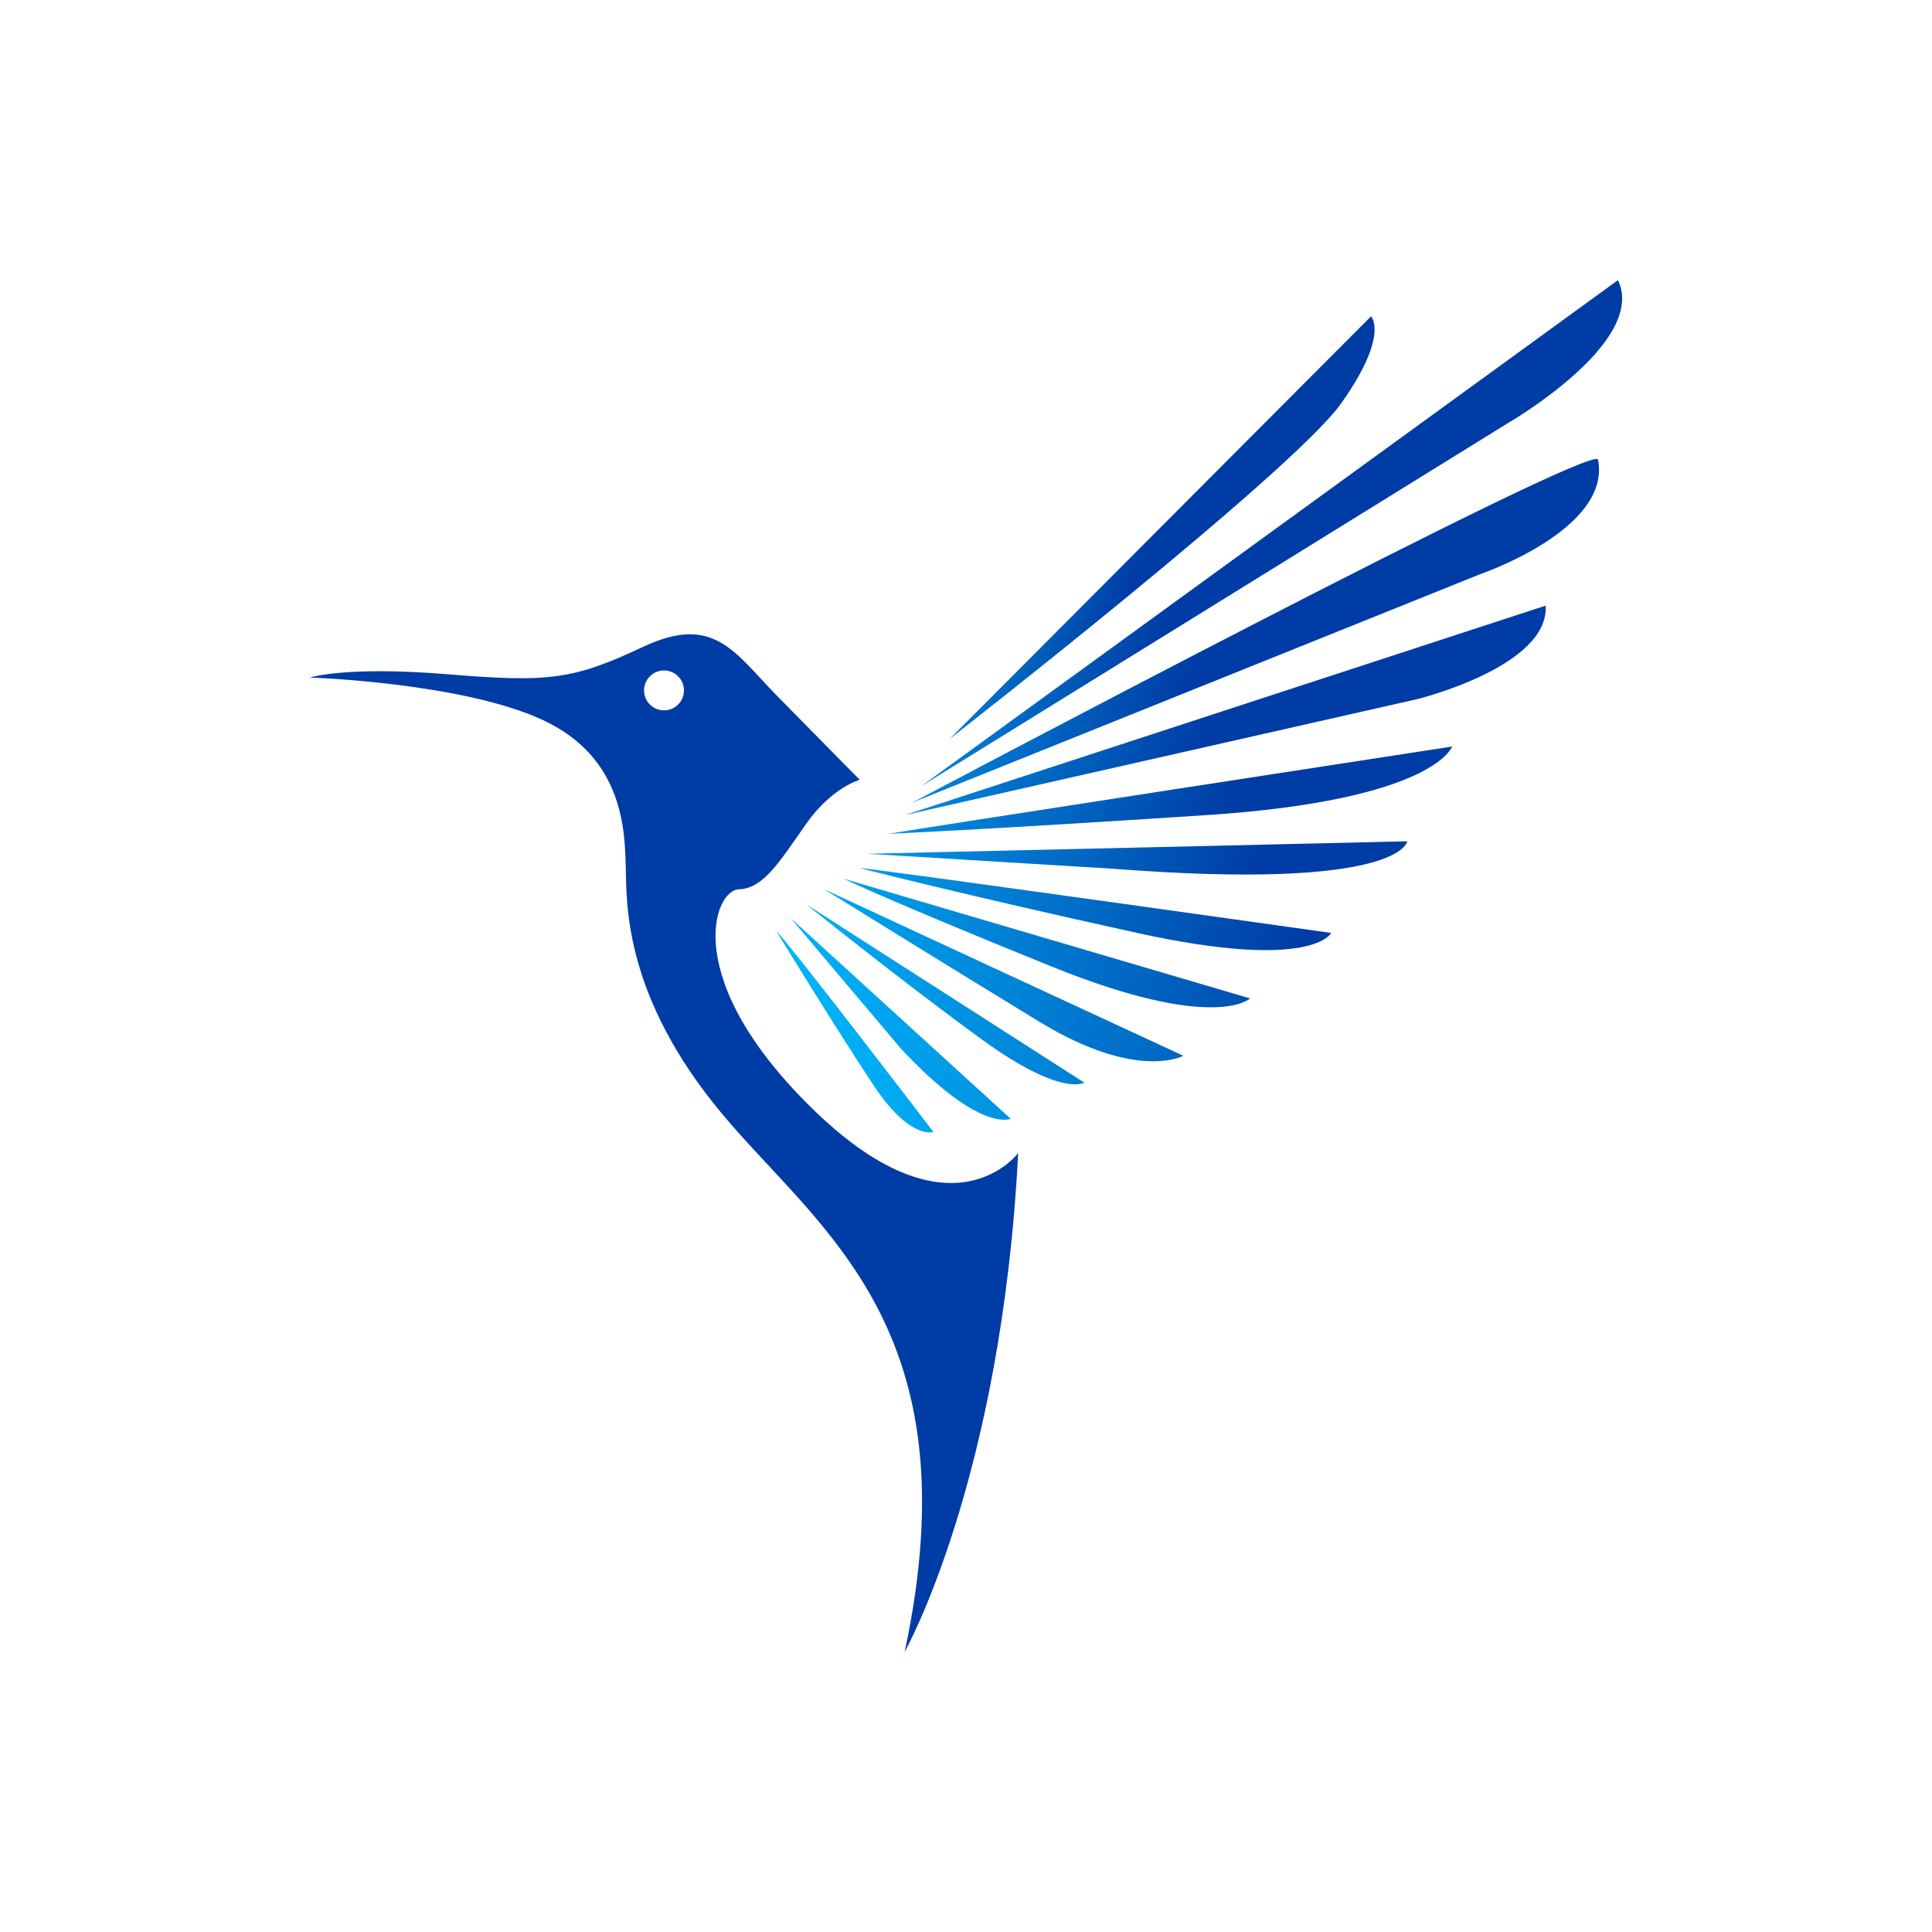
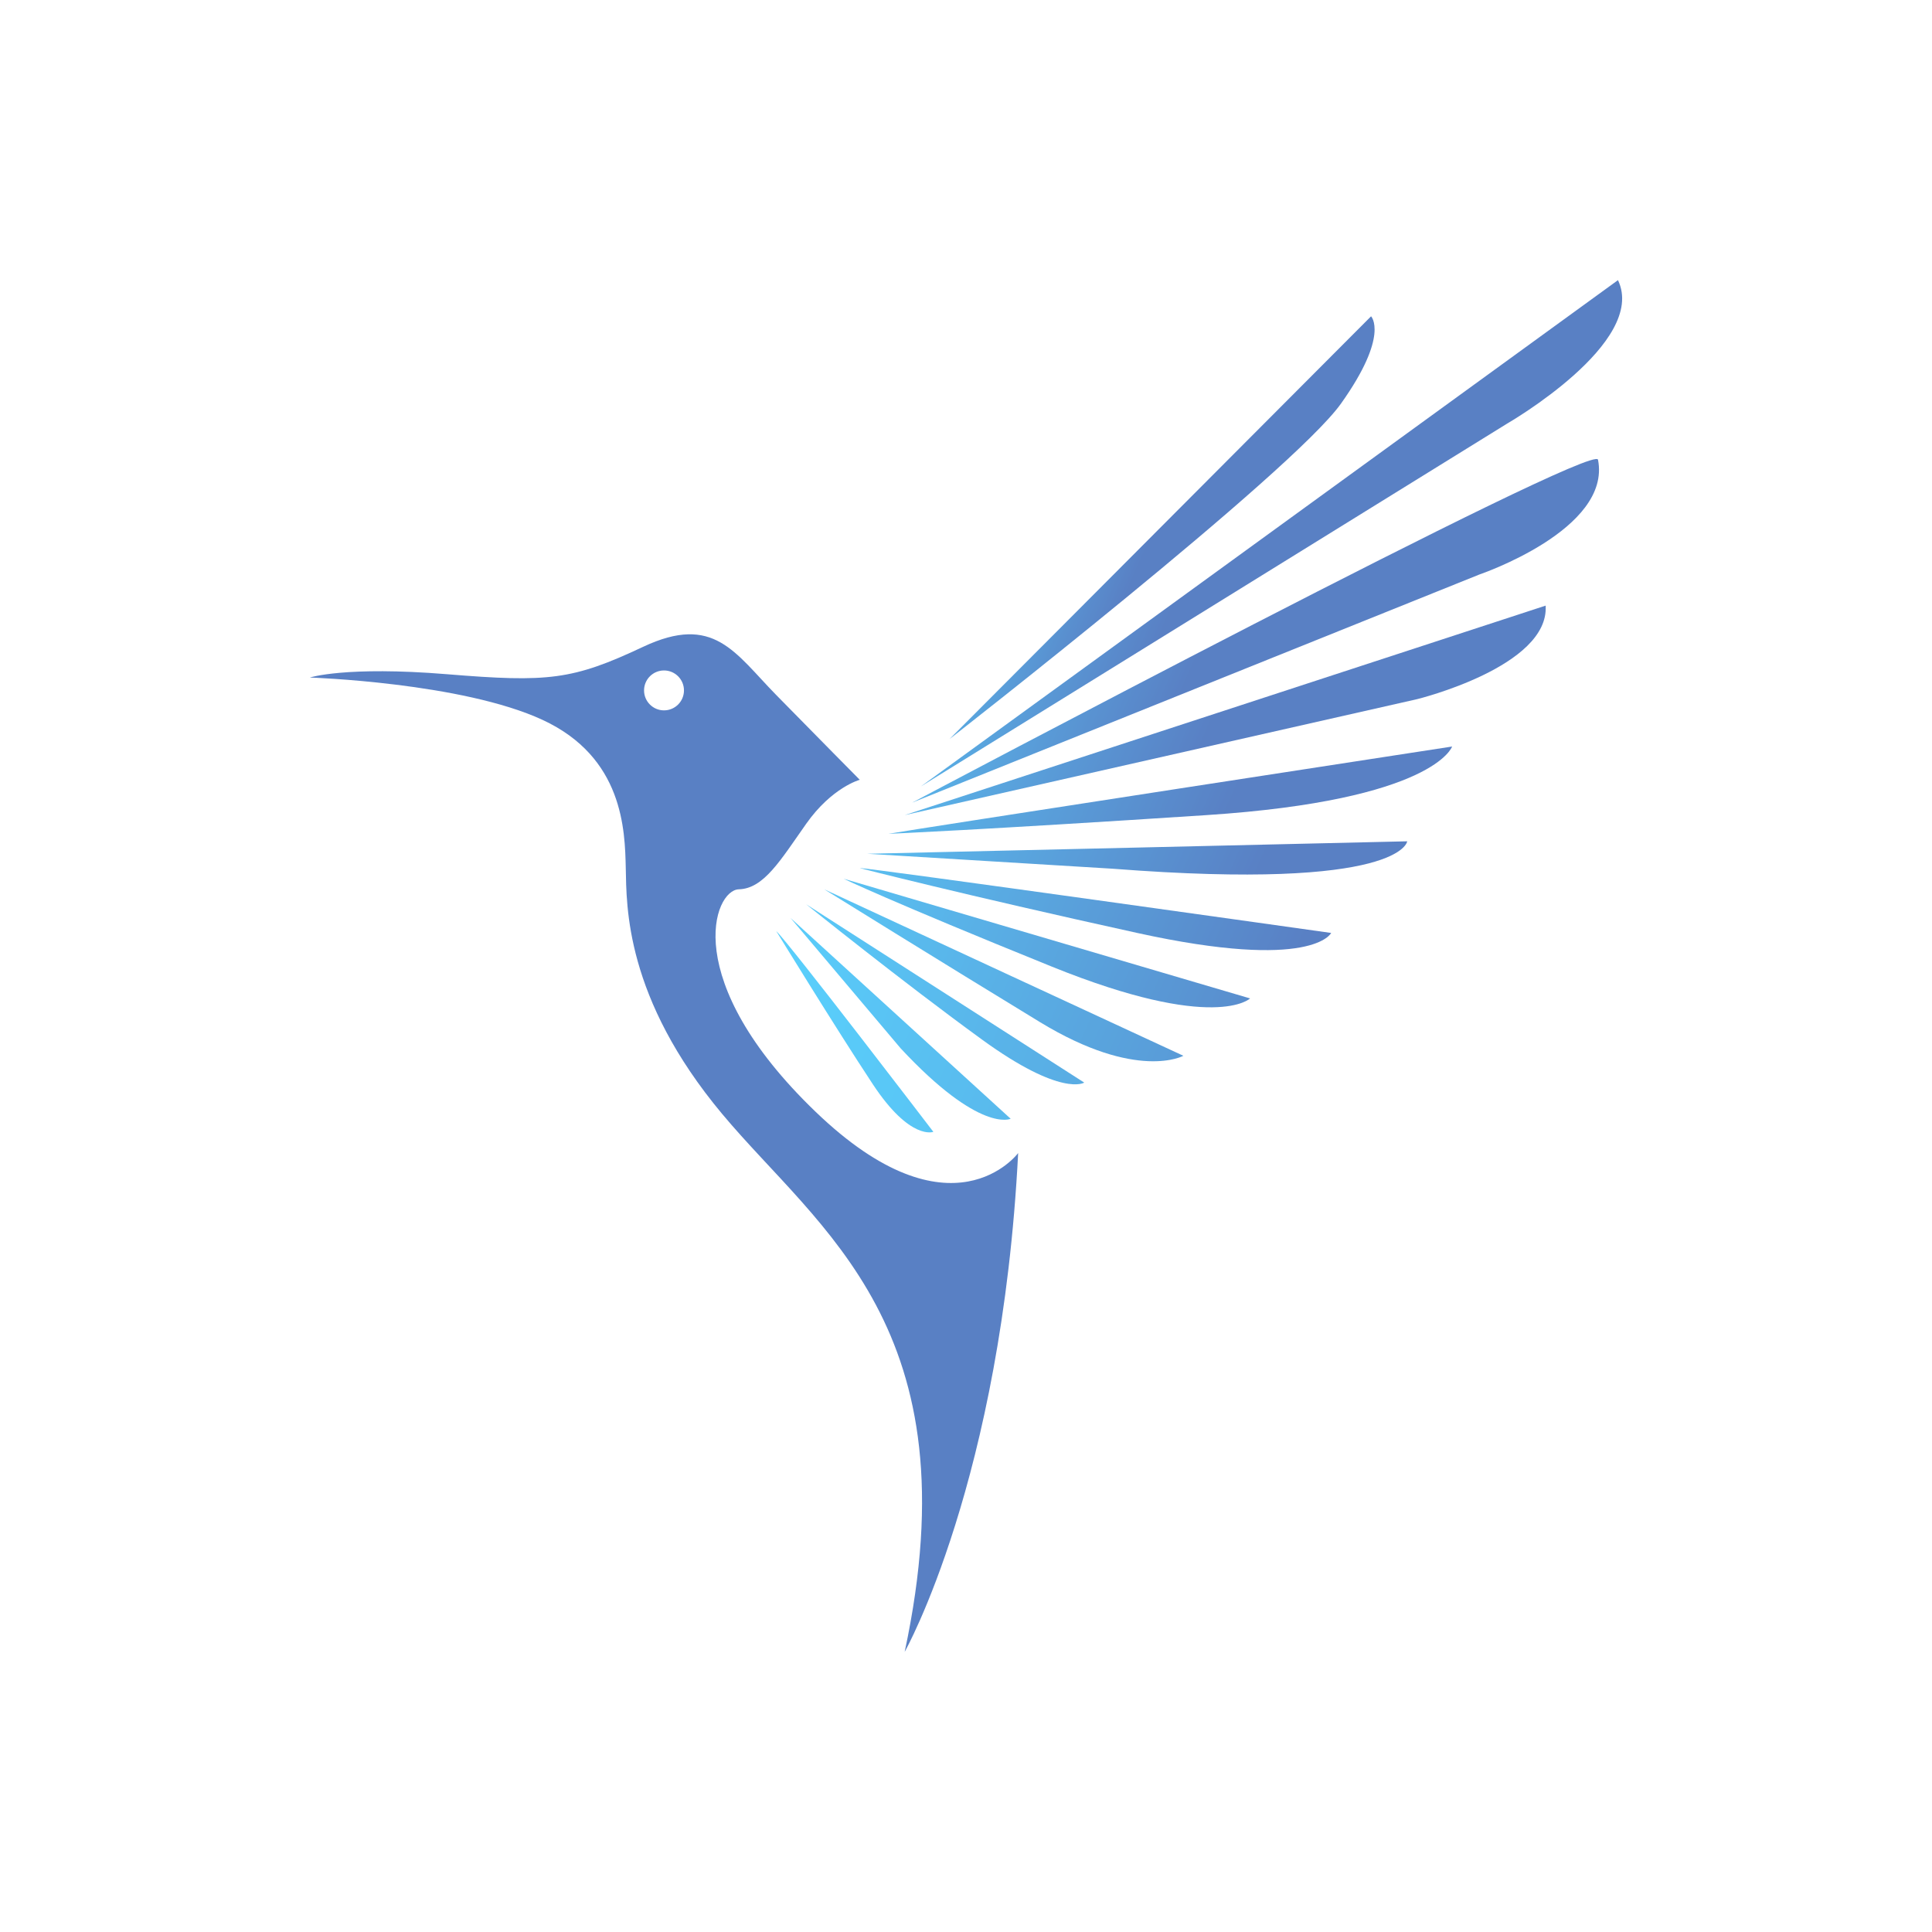
<svg xmlns="http://www.w3.org/2000/svg" xmlns:xlink="http://www.w3.org/1999/xlink" id="Layer_1" data-name="Layer 1" viewBox="0 0 5000 5000">
  <defs>
-     <style>.cls-1{fill:#fff;}.cls-2{fill:url(#linear-gradient);}.cls-3{fill:url(#linear-gradient-2);}.cls-4{fill:url(#linear-gradient-3);}.cls-5{fill:url(#linear-gradient-4);}.cls-6{fill:url(#linear-gradient-5);}.cls-7{fill:url(#linear-gradient-6);}.cls-8{fill:url(#linear-gradient-7);}.cls-9{fill:url(#linear-gradient-8);}.cls-10{fill:url(#linear-gradient-9);}.cls-11{fill:url(#linear-gradient-10);}.cls-12{fill:url(#linear-gradient-11);}.cls-13{fill:url(#linear-gradient-12);}.cls-14{fill:#003ca5;}</style>
+     <style>.cls-1{fill:#fff;}.cls-2{opacity:0.65;}.cls-3{fill:url(#linear-gradient);}.cls-4{fill:url(#linear-gradient-2);}.cls-5{fill:url(#linear-gradient-3);}.cls-6{fill:url(#linear-gradient-4);}.cls-7{fill:url(#linear-gradient-5);}.cls-8{fill:url(#linear-gradient-6);}.cls-9{fill:url(#linear-gradient-7);}.cls-10{fill:url(#linear-gradient-8);}.cls-11{fill:url(#linear-gradient-9);}.cls-12{fill:url(#linear-gradient-10);}.cls-13{fill:url(#linear-gradient-11);}.cls-14{fill:url(#linear-gradient-12);}.cls-15{fill:#003ca5;}</style>
    <linearGradient id="linear-gradient" x1="2008.47" y1="-12742.62" x2="2506.84" y2="-12523.05" gradientTransform="translate(5000 -11382) rotate(180)" gradientUnits="userSpaceOnUse">
      <stop offset="0" stop-color="#003ca5" />
      <stop offset="1" stop-color="#00bcff" />
    </linearGradient>
    <linearGradient id="linear-gradient-2" x1="1854.96" y1="-12700.37" x2="2501.78" y2="-12415.38" xlink:href="#linear-gradient" />
    <linearGradient id="linear-gradient-3" x1="1853.08" y1="-12970.47" x2="2642.39" y2="-12622.7" xlink:href="#linear-gradient" />
    <linearGradient id="linear-gradient-4" x1="1848.3" y1="-13212.05" x2="2763.43" y2="-12808.85" xlink:href="#linear-gradient" />
    <linearGradient id="linear-gradient-5" x1="1829.42" y1="-13489.47" x2="2886.4" y2="-13023.77" xlink:href="#linear-gradient" />
    <linearGradient id="linear-gradient-6" x1="1773.33" y1="-13700.32" x2="2961.07" y2="-13177.01" xlink:href="#linear-gradient" />
    <linearGradient id="linear-gradient-7" x1="1679.25" y1="-13926.56" x2="3047.37" y2="-13323.77" xlink:href="#linear-gradient" />
    <linearGradient id="linear-gradient-8" x1="1548.54" y1="-14138.48" x2="3121.62" y2="-13445.39" xlink:href="#linear-gradient" />
    <linearGradient id="linear-gradient-9" x1="1362.26" y1="-14399.87" x2="3196.02" y2="-13591.93" xlink:href="#linear-gradient" />
    <linearGradient id="linear-gradient-10" x1="1049.69" y1="-14630.81" x2="3215.81" y2="-13676.43" xlink:href="#linear-gradient" />
    <linearGradient id="linear-gradient-11" x1="411.15" y1="-15022.76" x2="3251.43" y2="-13771.35" xlink:href="#linear-gradient" />
    <linearGradient id="linear-gradient-12" x1="-1061.16" y1="-15753.22" x2="3272.65" y2="-13843.77" xlink:href="#linear-gradient" />
  </defs>
  <rect class="cls-1" width="5000" height="5000" />
-   <path class="cls-2" d="M3548.29,818.61l-1090.81,1094s886.71-690.62,1013-868.12S3548.29,818.61,3548.29,818.61Z" transform="translate(0 0)" />
-   <path class="cls-3" d="M4187.28,725l-1804,1310.26,1517.37-939.13S4264.73,886.38,4187.28,725Z" transform="translate(0 0)" />
-   <path class="cls-4" d="M4135.64,1189.74c-9.47-48.23-1775,887.49-1775,887.49l1468.39-590.58S4171.14,1370.47,4135.64,1189.74Z" transform="translate(0 0)" />
-   <path class="cls-5" d="M4000.1,1567.33,2341.3,2109.51l1326.39-300.14S4010.05,1725.26,4000.1,1567.33Z" transform="translate(0 0)" />
-   <path class="cls-6" d="M2299.35,2157.91C2351,2148.23,3758.06,1932,3758.06,1932s-45.19,138.77-635.77,177.5S2299.35,2157.91,2299.35,2157.91Z" transform="translate(0 0)" />
-   <path class="cls-7" d="M2244.48,2209.55c9.69,0,1397.39-32.27,1397.39-32.27s-12.9,129.09-761.62,71Z" transform="translate(0 0)" />
-   <path class="cls-8" d="M2225.12,2246.66c6.46-3.22,1219.89,167.82,1219.89,167.82s-46.79,100-501.83,0S2225.12,2246.66,2225.12,2246.66Z" transform="translate(0 0)" />
-   <path class="cls-9" d="M2183.17,2274.09l1052.07,309.82s-90.36,88.75-513.13-82.3S2183.17,2274.09,2183.17,2274.09Z" transform="translate(0 0)" />
-   <path class="cls-10" d="M2133.14,2301.53c9.69,4.84,929.45,430.83,929.45,430.83s-119.41,66.16-371.13-87.13S2133.14,2301.53,2133.14,2301.53Z" transform="translate(0 0)" />
-   <path class="cls-11" d="M2086.35,2340.25c4.84,3.23,719.67,461.5,719.67,461.5s-58.09,38.72-264.63-111.34S2086.35,2340.25,2086.35,2340.25Z" transform="translate(0 0)" />
-   <path class="cls-12" d="M2046,2375.75l569.61,519.59s-79.07,38.72-284.81-182.34Z" transform="translate(0 0)" />
-   <path class="cls-13" d="M2008.9,2409.64c30.65,27.43,406.63,519.58,406.63,519.58s-59.71,23.5-156.52-123S2008.9,2409.64,2008.9,2409.64Z" transform="translate(0 0)" />
-   <path class="cls-14" d="M801.91,1753.43s393.72,12.91,602.42,109.73,213,285,215.15,383.46-2.15,335.14,249.57,636.34S2521,3435.9,2341.3,4275c0,0,250.59-444.21,293.68-1290.9,0,0-172.12,232.37-525-107.57s-262.49-573.37-197.94-575,107.57-74.77,174.27-169.43,138.77-114,138.77-114-108.65-109.73-216.22-219.46-161.37-210.84-344.24-124.78-245.27,92.51-507.75,71S801.91,1753.43,801.91,1753.43Zm864.9,33.35a51.64,51.64,0,1,1,51.64,51.64A51.63,51.63,0,0,1,1666.81,1786.78Z" transform="translate(0 0)" />
+   <g class="cls-2">
+     <path class="cls-3" d="M3548.29,818.61l-1090.81,1094s886.71-690.62,1013-868.12S3548.29,818.61,3548.29,818.61Z" />
+     <path class="cls-4" d="M4187.28,725l-1804,1310.26,1517.37-939.13S4264.73,886.38,4187.28,725Z" />
+     <path class="cls-5" d="M4135.64,1189.74c-9.47-48.23-1775,887.49-1775,887.49l1468.39-590.58S4171.14,1370.47,4135.64,1189.74Z" />
+     <path class="cls-6" d="M4000.1,1567.33,2341.3,2109.51l1326.39-300.14S4010.05,1725.26,4000.1,1567.33Z" />
+     <path class="cls-7" d="M2299.35,2157.91C2351,2148.23,3758.06,1932,3758.06,1932s-45.19,138.77-635.77,177.5S2299.35,2157.91,2299.35,2157.91Z" />
+     <path class="cls-8" d="M2244.48,2209.55c9.69,0,1397.39-32.27,1397.39-32.27s-12.9,129.09-761.62,71Z" />
+     <path class="cls-9" d="M2225.12,2246.66c6.46-3.22,1219.89,167.82,1219.89,167.82s-46.79,100-501.83,0S2225.12,2246.66,2225.12,2246.66Z" />
+     <path class="cls-10" d="M2183.17,2274.09l1052.07,309.82s-90.36,88.75-513.13-82.3S2183.17,2274.09,2183.17,2274.09Z" />
+     <path class="cls-11" d="M2133.14,2301.53c9.69,4.84,929.45,430.83,929.45,430.83s-119.41,66.16-371.13-87.13S2133.14,2301.53,2133.14,2301.53Z" />
+     <path class="cls-12" d="M2086.35,2340.25c4.84,3.23,719.67,461.5,719.67,461.5s-58.09,38.72-264.63-111.34S2086.35,2340.25,2086.35,2340.25Z" />
+     <path class="cls-13" d="M2046,2375.75l569.61,519.59s-79.07,38.72-284.81-182.34Z" />
+     <path class="cls-14" d="M2008.9,2409.64c30.65,27.43,406.63,519.58,406.63,519.58s-59.71,23.5-156.52-123S2008.9,2409.64,2008.9,2409.64Z" />
+     <path class="cls-15" d="M801.91,1753.43s393.72,12.91,602.42,109.73,213,285,215.15,383.46-2.15,335.14,249.57,636.34S2521,3435.9,2341.3,4275c0,0,250.59-444.21,293.68-1290.9,0,0-172.12,232.37-525-107.57s-262.49-573.37-197.94-575,107.57-74.77,174.27-169.43,138.77-114,138.77-114-108.65-109.73-216.22-219.46-161.37-210.84-344.24-124.78-245.27,92.51-507.75,71S801.91,1753.43,801.91,1753.43Zm864.9,33.35a51.64,51.64,0,1,1,51.64,51.64A51.63,51.63,0,0,1,1666.81,1786.78Z" />
+   </g>
</svg>
